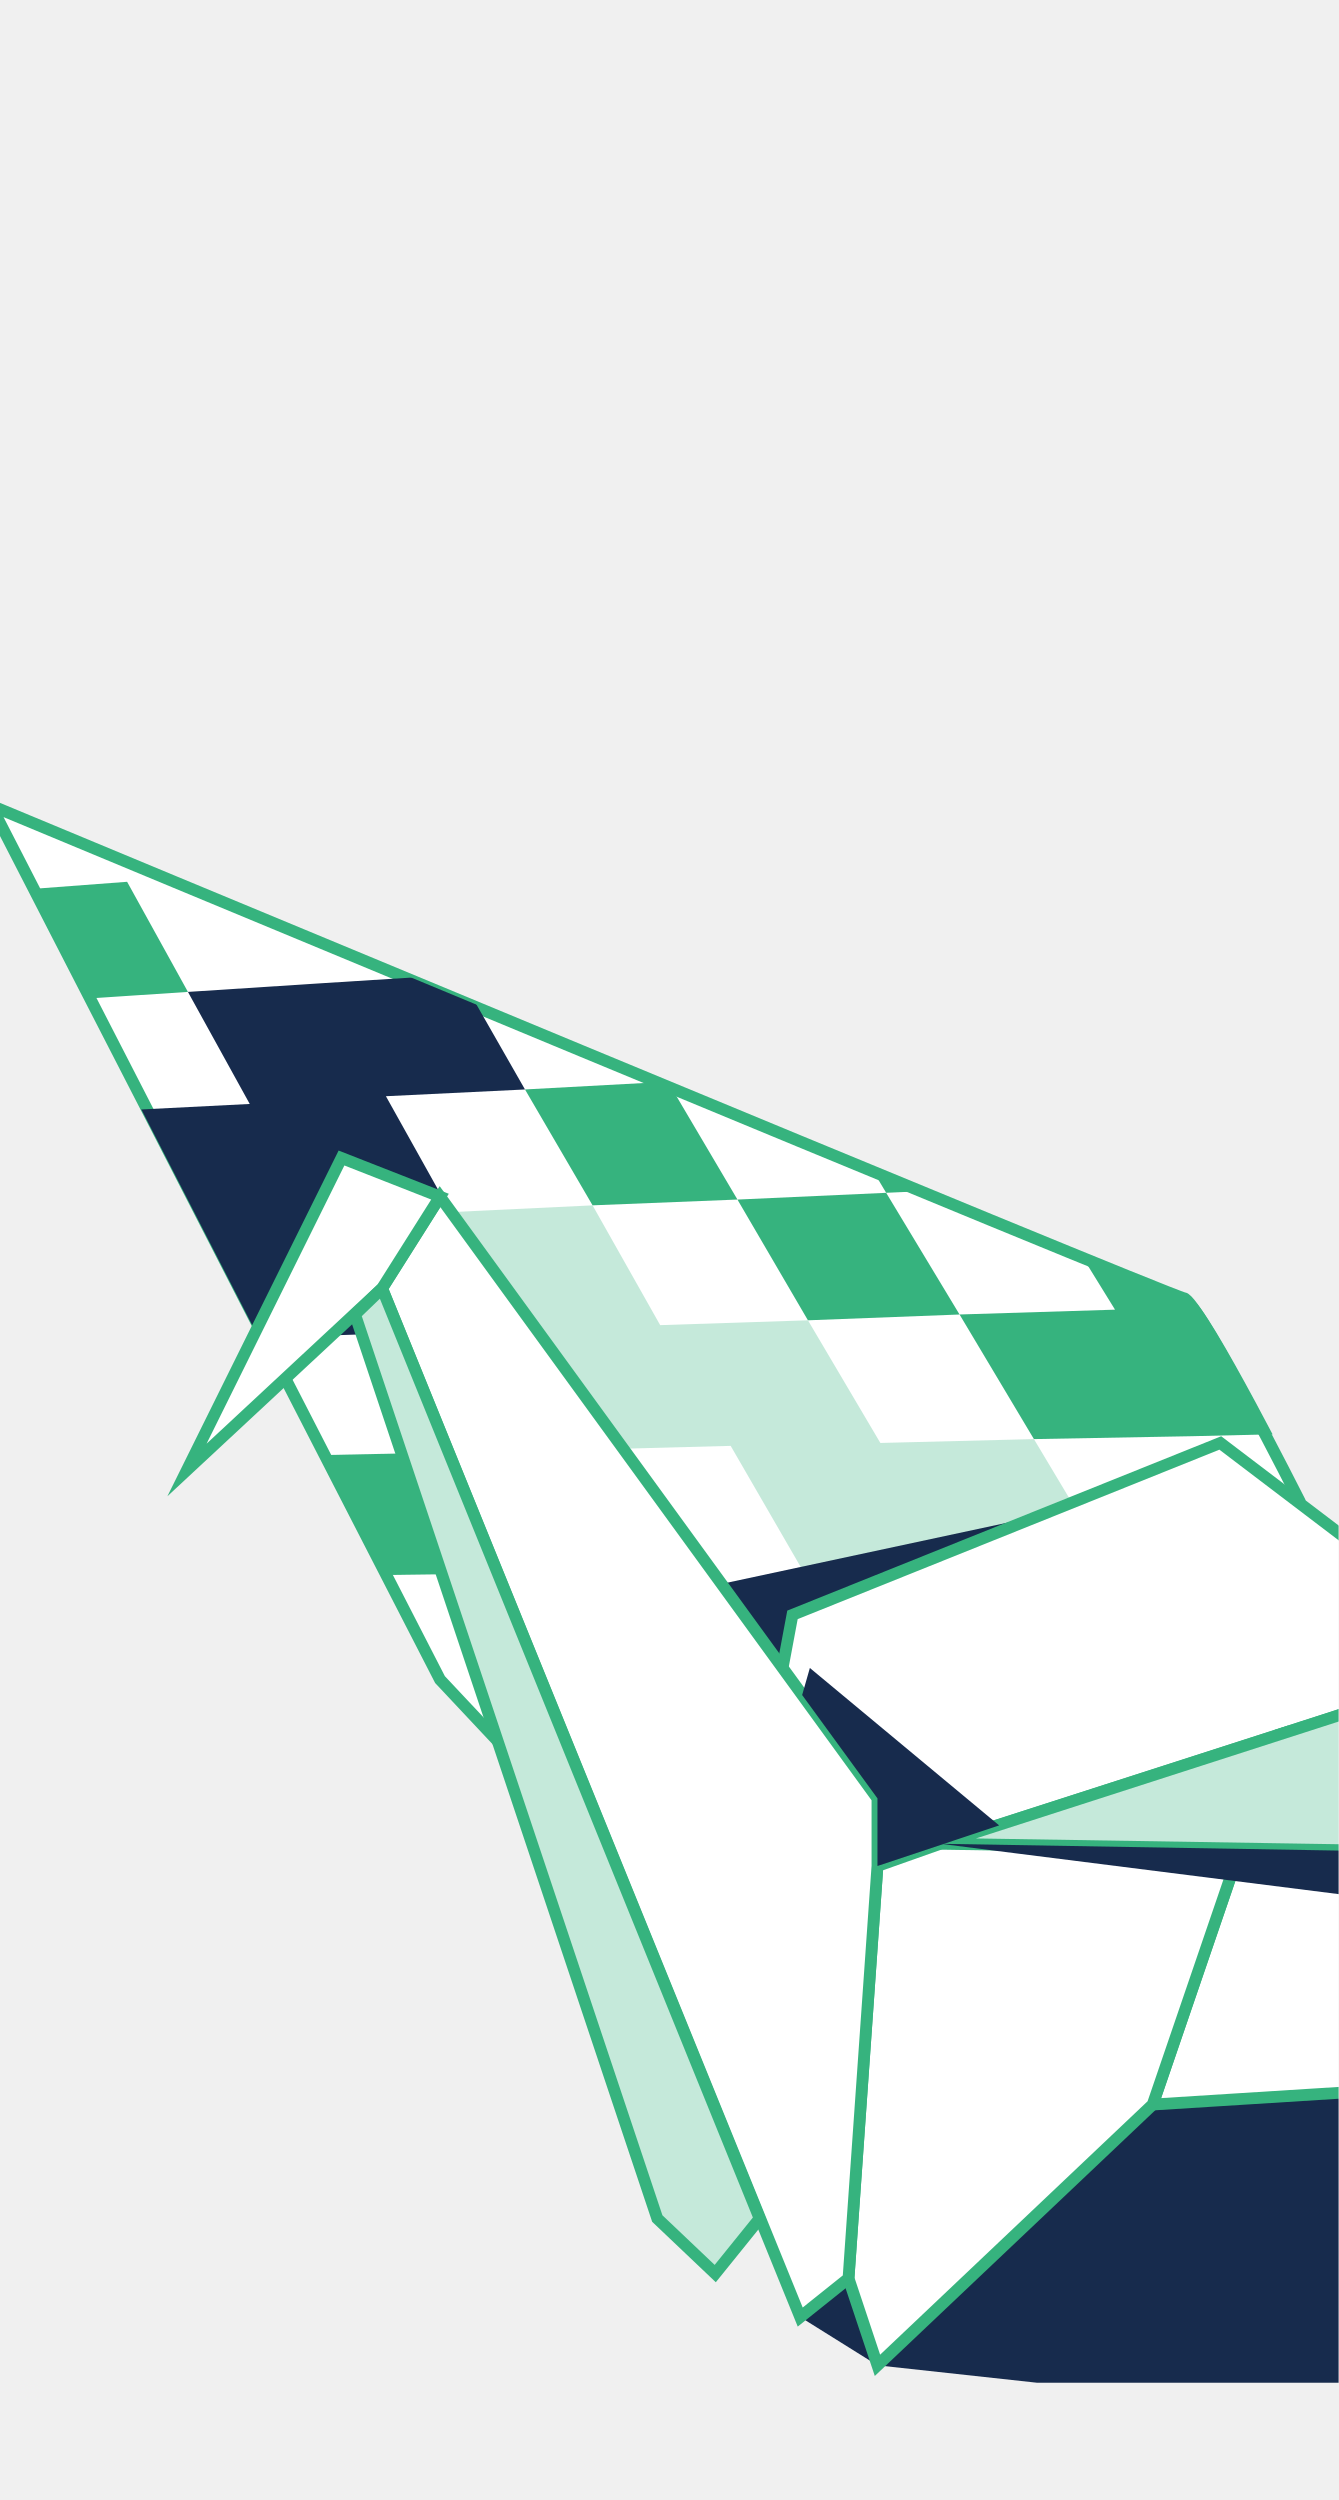
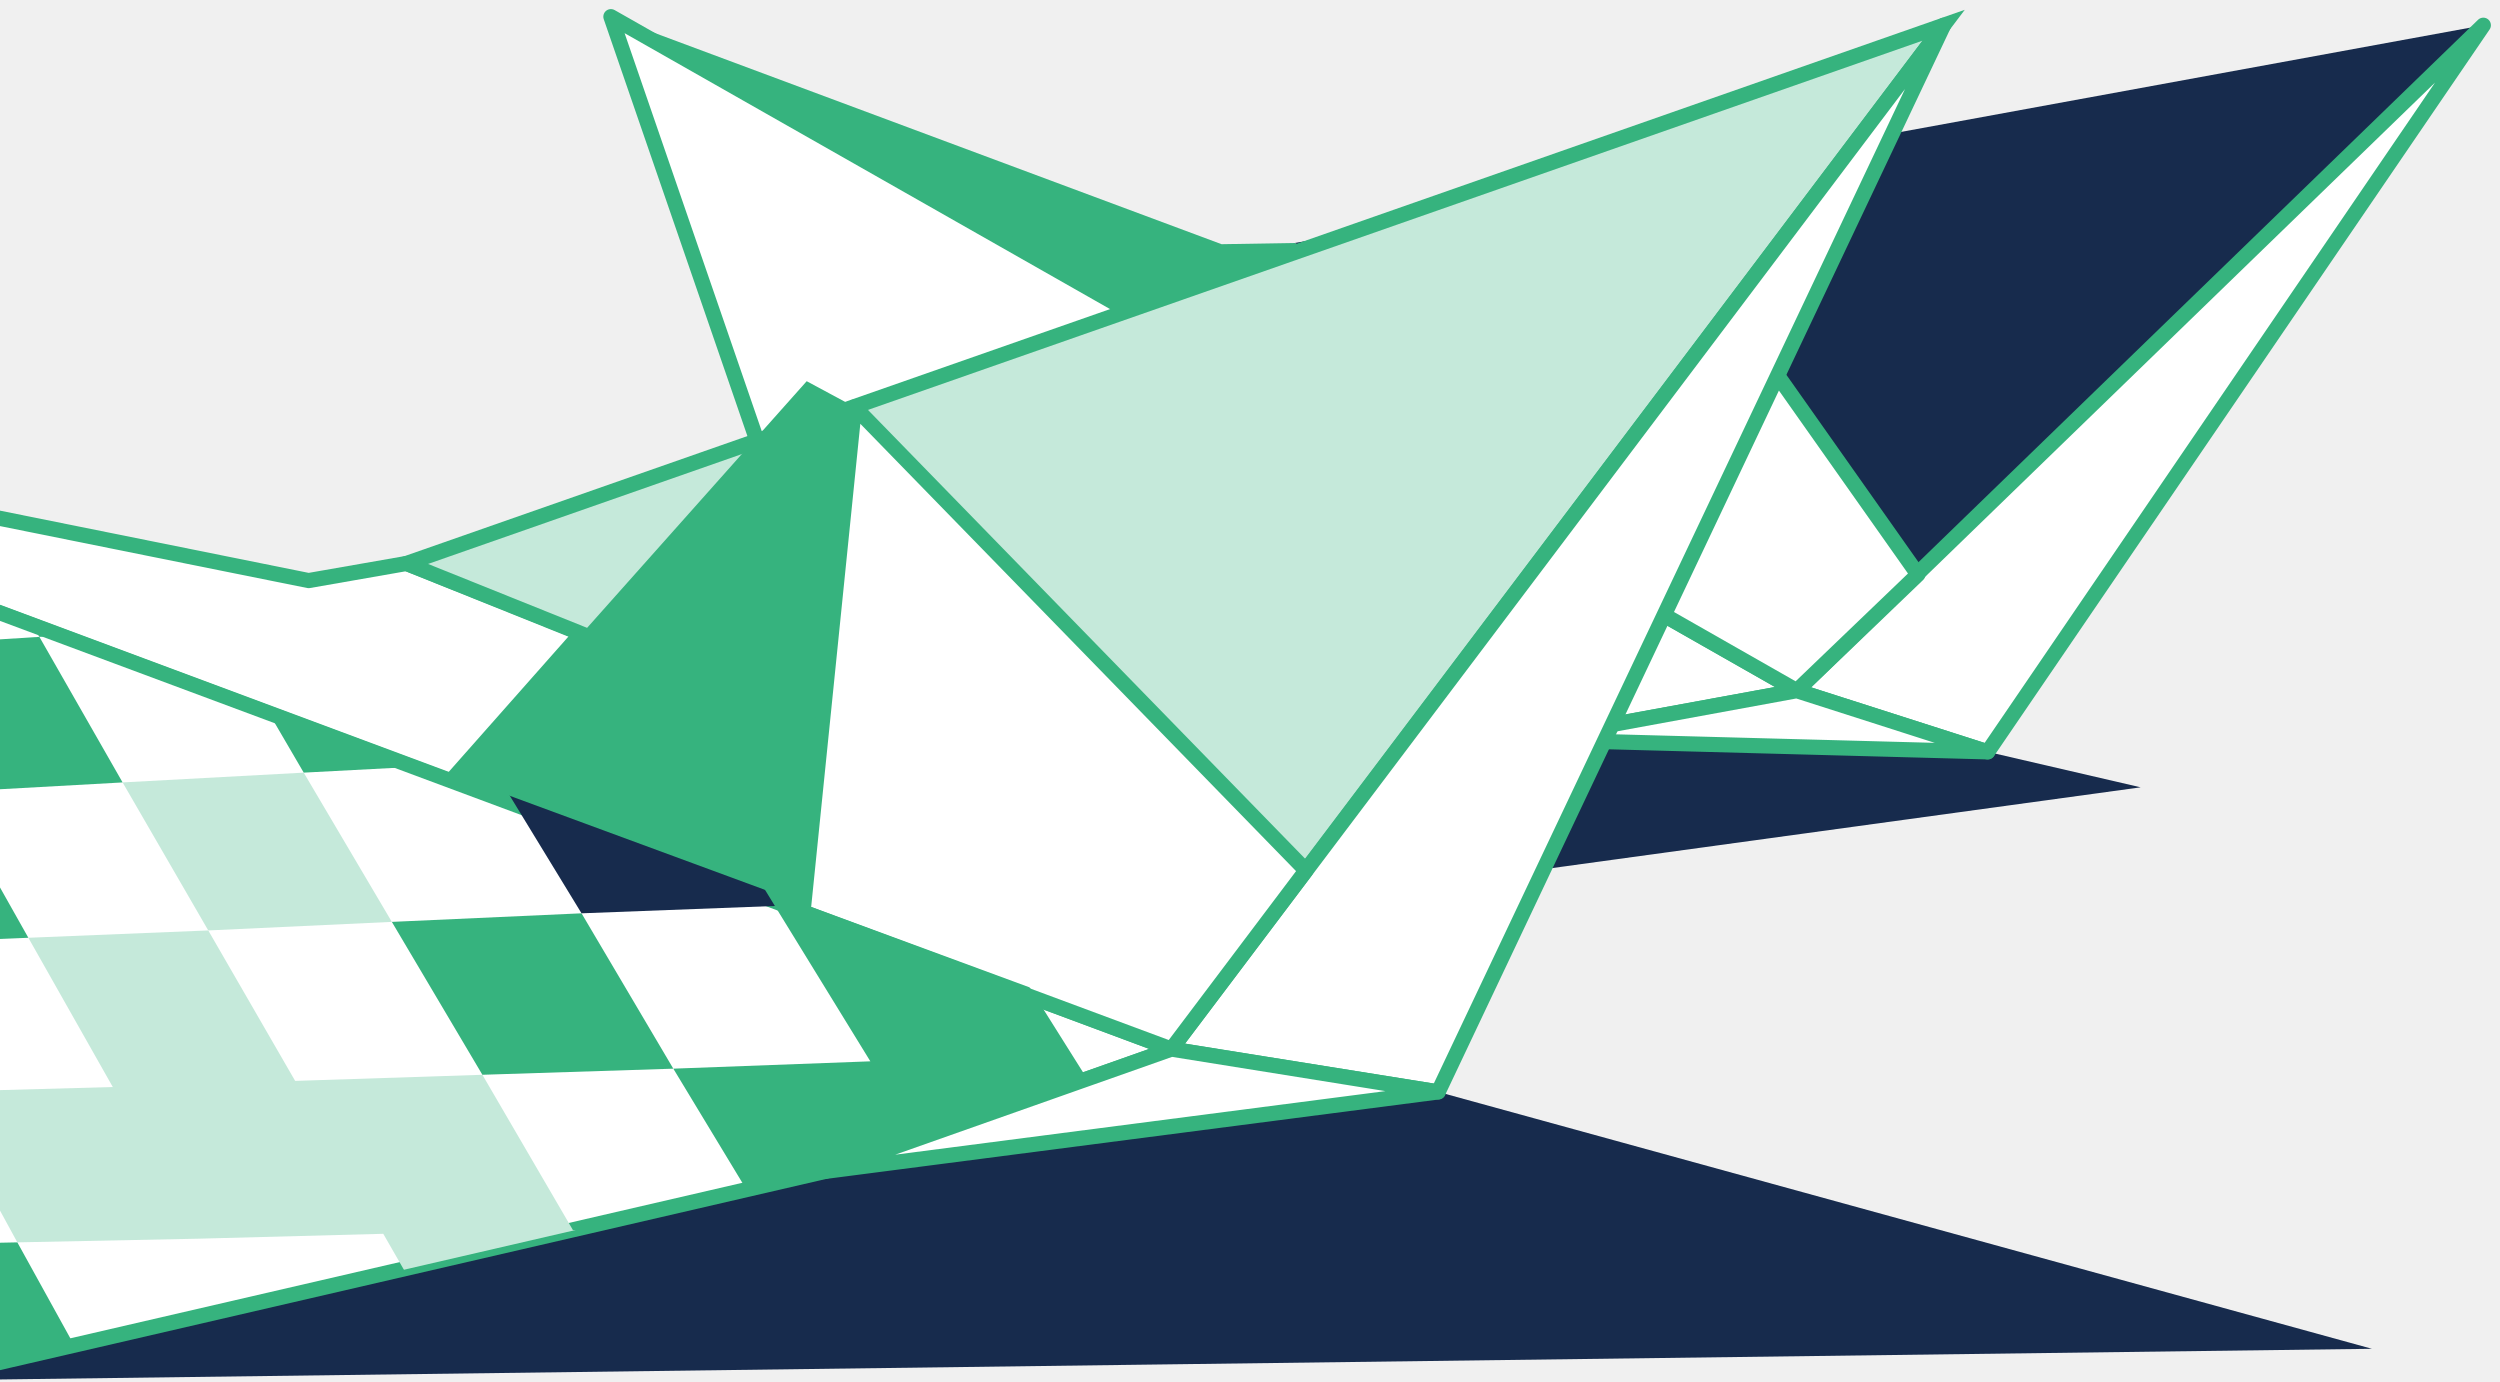
- <svg xmlns="http://www.w3.org/2000/svg" width="68" height="127" viewBox="0 0 68 127" fill="none">
-   <mask id="mask0_73_324" style="mask-type:alpha" maskUnits="userSpaceOnUse" x="0" y="0" width="68" height="127">
-     <rect width="68" height="127" fill="#C4C4C4" />
+ <svg xmlns="http://www.w3.org/2000/svg" width="237" height="131" viewBox="0 0 237 131" fill="none">
+   <path d="M-3.576 130.819L224.862 127.866L136.341 103.513L146.318 82.407L202.935 74.638L188.433 71.275L149.451 69.535L-3.576 130.819Z" fill="#172B4D" />
+   <path d="M122.766 23.034L115.805 23.15L57.913 1.58L123.347 38.689L134.02 29.876L122.766 23.034Z" fill="#36B37E" />
+   <path d="M122.767 23.033L235.42 2.392L179.151 57.011L122.767 23.033Z" fill="#172B4D" />
+   <path d="M57.913 1.58L170.334 65.477L145.042 70.115L83.088 74.638L57.913 1.58Z" fill="white" stroke="#36B37E" stroke-width="1.437" stroke-miterlimit="10" stroke-linejoin="round" />
+   <path d="M170.333 65.477L235.419 2.392L188.432 71.275L170.333 65.477Z" fill="white" stroke="#36B37E" stroke-width="1.437" stroke-miterlimit="10" stroke-linejoin="round" />
+   <path d="M123.347 38.689L152.467 14.685L155.484 17.12L146.318 51.793L123.347 38.689Z" fill="white" stroke="#36B37E" stroke-width="1.437" stroke-miterlimit="10" stroke-linejoin="round" />
+   <path d="M155.483 17.119L181.819 54.46L170.334 65.477L146.318 51.793L155.483 17.119Z" fill="white" stroke="#36B37E" stroke-width="1.437" stroke-miterlimit="10" stroke-linejoin="round" />
+   <path d="M188.433 71.275L145.042 70.115L170.334 65.477L188.433 71.275Z" fill="white" stroke="#36B37E" stroke-width="1.437" stroke-miterlimit="10" stroke-linejoin="round" />
+   <path d="M38.538 53.416L29.256 55.039L-52.42 38.572L42.715 74.058L55.128 60.026L38.538 53.416Z" fill="white" stroke="#36B37E" stroke-width="1.437" stroke-miterlimit="10" stroke-linejoin="round" />
+   <path d="M38.538 53.416L184.256 2.392L120.795 86.466L38.538 53.416Z" fill="#C5E9DA" stroke="#36B37E" stroke-width="1.437" stroke-miterlimit="10" />
+   <path d="M-52.42 38.572L111.049 99.454L78.216 111.05L-3.46 129.953L-52.42 38.572Z" fill="white" stroke="#36B37E" stroke-width="1.437" stroke-miterlimit="10" stroke-linejoin="round" />
+   <path d="M111.049 99.454L184.256 2.392L136.341 103.513L111.049 99.454Z" fill="white" stroke="#36B37E" stroke-width="1.437" stroke-miterlimit="10" stroke-linejoin="round" />
+   <path d="M42.714 74.058L76.475 36.138L81 38.573L76.127 86.466L42.714 74.058Z" fill="#36B37E" />
+   <path d="M81 38.572L123.811 82.523L111.049 99.454L76.127 86.466L81 38.572Z" fill="white" stroke="#36B37E" stroke-width="1.437" stroke-miterlimit="10" stroke-linejoin="round" />
+   <path d="M136.341 103.513L78.216 111.051L111.049 99.454L136.341 103.513Z" fill="white" stroke="#36B37E" stroke-width="1.437" stroke-miterlimit="10" stroke-linejoin="round" />
+   <mask id="mask0_73_397" style="mask-type:alpha" maskUnits="userSpaceOnUse" x="-54" y="38" width="166" height="92">
+     <path d="M-52.623 39.005L110.742 99.211L78.391 110.354L-3.286 129.256L-52.623 39.005Z" fill="white" stroke="#36B37E" stroke-width="1.437" stroke-miterlimit="10" stroke-linejoin="round" />
  </mask>
-   <g mask="url(#mask0_73_324)">
-     <path d="M71.803 106.077L115.808 121.042H52.67L44.575 120.159L40.651 117.706L54.044 106.077H71.803Z" fill="#172B4D" />
-     <path d="M66.014 78.601V76.246C66.014 76.246 60.863 66.04 60.127 65.942C59.391 65.844 -0.46 40.919 -0.46 40.919L22.352 85.323L31.379 94.94L66.014 78.601Z" fill="white" stroke="#36B37E" stroke-width="0.599" stroke-miterlimit="10" />
-     <mask id="mask1_73_324" style="mask-type:alpha" maskUnits="userSpaceOnUse" x="-1" y="40" width="68" height="56">
-       <path d="M66.197 78.868V76.513C66.197 76.513 61.046 66.307 60.31 66.209C59.574 66.111 -0.277 41.185 -0.277 41.185L22.535 85.59L31.562 95.206L66.197 78.868Z" fill="white" stroke="#36B37E" stroke-width="0.599" stroke-miterlimit="10" />
-     </mask>
-     <g mask="url(#mask1_73_324)">
-       <path d="M41.043 67.071L33.537 67.317L30.103 61.232L22.891 61.576L26.276 67.513L19.114 67.758L22.45 73.793L29.662 73.646L37.118 73.45L40.749 79.73L48.451 79.681L52.277 86.157H60.372L56.398 79.583L52.523 73.106L44.722 73.302L41.043 67.071Z" fill="#C5E9DA" />
-       <path d="M37.462 60.937L33.929 54.951L26.669 55.344L30.103 61.231L37.462 60.937Z" fill="#36B37E" />
-       <path d="M48.745 66.777L45.017 60.595L37.462 60.938L41.043 67.071L48.745 66.777Z" fill="#36B37E" />
-       <path d="M52.768 60.25L48.99 54.117L41.386 54.51L45.017 60.594L52.768 60.25Z" fill="#36B37E" />
-       <path d="M56.643 66.531L48.745 66.776L52.523 73.106L60.568 72.959L68.81 72.762L64.738 66.286L60.764 59.907L52.768 60.251L56.643 66.531Z" fill="#36B37E" />
-       <path d="M15.876 61.87L22.891 61.576L19.604 55.688L26.669 55.345L23.333 49.506L16.367 49.947L9.547 50.389L12.687 56.081L5.917 56.424L-0.657 56.767L2.336 62.459L9.008 62.165L12.148 68.003L19.114 67.758L15.876 61.87Z" fill="#172B4D" />
-       <path d="M5.377 68.199L8.468 74.087L15.385 73.94L12.148 68.003L5.377 68.199Z" fill="#36B37E" />
-       <path d="M-0.068 45.286L2.876 50.83L9.547 50.388L6.457 44.795L-0.068 45.286Z" fill="#36B37E" />
-       <path d="M33.929 54.952L41.386 54.51L37.805 48.573L34.322 42.734L27.11 43.274L20.046 43.814L23.333 49.505L30.495 49.064L33.929 54.952Z" fill="#36B37E" />
-       <path d="M53.013 47.592L45.311 48.082L48.99 54.117L56.84 53.725L53.013 47.592Z" fill="#36B37E" />
-       <path d="M68.908 59.563L64.885 53.283L56.84 53.725L60.764 59.907L68.908 59.563Z" fill="#36B37E" />
-       <path d="M15.386 73.939L18.672 80.023L25.835 79.925L22.45 73.792L15.386 73.939Z" fill="#36B37E" />
-     </g>
-     <path d="M52.67 77.03L25.197 82.918L24.511 84.734L30.643 93.124L52.67 77.03Z" fill="#172B4D" />
-     <path d="M76.12 84.538L70.576 79.827L61.991 73.302L40.258 82.035L39.277 87.285L44.575 94.792L76.12 84.538Z" fill="white" stroke="#36B37E" stroke-width="0.599" stroke-miterlimit="10" />
-     <path d="M64.984 88.119L81.026 82.918L71.803 106.077L58.557 106.911L64.984 88.119Z" fill="white" stroke="#36B37E" stroke-width="0.599" stroke-miterlimit="10" />
-     <path d="M47.764 93.663L44.575 94.792L43.104 115.743L44.575 120.159L58.557 106.911L64.984 88.119L47.764 93.663Z" fill="white" stroke="#36B37E" stroke-width="0.599" stroke-miterlimit="10" />
-     <path d="M90.69 79.827L118.408 94.792L47.764 93.663L90.69 79.827Z" fill="#C5E9DA" stroke="#36B37E" stroke-width="0.599" stroke-miterlimit="10" />
-     <path d="M44.575 94.792V91.358L22.352 60.79L19.408 65.451L40.651 117.706L43.104 115.743L44.575 94.792Z" fill="white" stroke="#36B37E" stroke-width="0.599" stroke-miterlimit="10" />
-     <path d="M22.352 60.79L19.408 65.451L9.499 74.675L17.348 58.827L22.352 60.79Z" fill="white" stroke="#36B37E" stroke-width="0.599" stroke-miterlimit="10" />
-     <path d="M75.335 97.148L47.764 93.664L76.561 94.155L75.335 97.148Z" fill="#172B4D" />
-     <path d="M50.757 92.731L41.141 84.733L40.749 86.107L44.575 91.357V94.792L50.757 92.731Z" fill="#172B4D" />
-     <path d="M38.59 112.701L36.334 115.498L33.39 112.701L18.035 66.776L19.409 65.451L38.59 112.701Z" fill="#C5E9DA" stroke="#36B37E" stroke-width="0.599" stroke-miterlimit="10" />
+   <g mask="url(#mask0_73_397)">
+     <path d="M45.731 101.889L27.98 102.469L19.743 88.205L2.688 88.901L10.694 103.049L-6.129 103.512L1.644 117.776L18.815 117.428L36.334 116.964L44.919 131.924L63.25 131.692L72.299 146.999H91.326L82.044 131.46L72.879 116.269L54.316 116.617L45.731 101.889Z" fill="#C5E9DA" />
+     <path d="M37.146 87.394L28.793 73.246L11.622 74.174L19.743 88.206L37.146 87.394Z" fill="#C5E9DA" />
+     <path d="M63.83 101.31L55.129 86.582L37.146 87.394L45.731 101.889L63.83 101.31Z" fill="#36B37E" />
+     <path d="M73.459 85.886L64.526 71.274L46.427 72.318L55.129 86.582L73.459 85.886Z" fill="#172B4D" />
+     <path d="M82.509 100.614L63.83 101.309L72.879 116.269L91.79 115.805L111.281 115.341L101.652 100.034L92.254 85.074L73.46 85.886L82.509 100.614Z" fill="#36B37E" />
+     <path d="M-13.902 89.597L2.688 88.901L-5.085 75.102L11.622 74.174L3.733 60.374L-12.742 61.418L-28.868 62.461L-21.443 75.913L-37.338 76.841L-53 77.653L-45.923 90.989L-30.029 90.293L-22.603 104.093L-6.129 103.513L-13.902 89.597Z" fill="#36B37E" />
+     <path d="M28.793 73.246L46.427 72.318L37.958 58.286L29.721 44.486L12.666 45.762L-4.041 46.922L3.733 60.373L20.671 59.33L28.793 73.246Z" fill="#36B37E" />
+     <path d="M74.04 55.967L55.825 57.126L64.526 71.274L83.089 70.347L74.04 55.967Z" fill="#36B37E" />
+     <path d="M111.629 84.146L102 69.303L83.089 70.346L92.254 85.074L111.629 84.146Z" fill="#36B37E" />
+     <path d="M-15.062 118.124L-7.289 132.504L9.65 132.272L1.645 117.776L-15.062 118.124Z" fill="#36B37E" />
  </g>
</svg>
